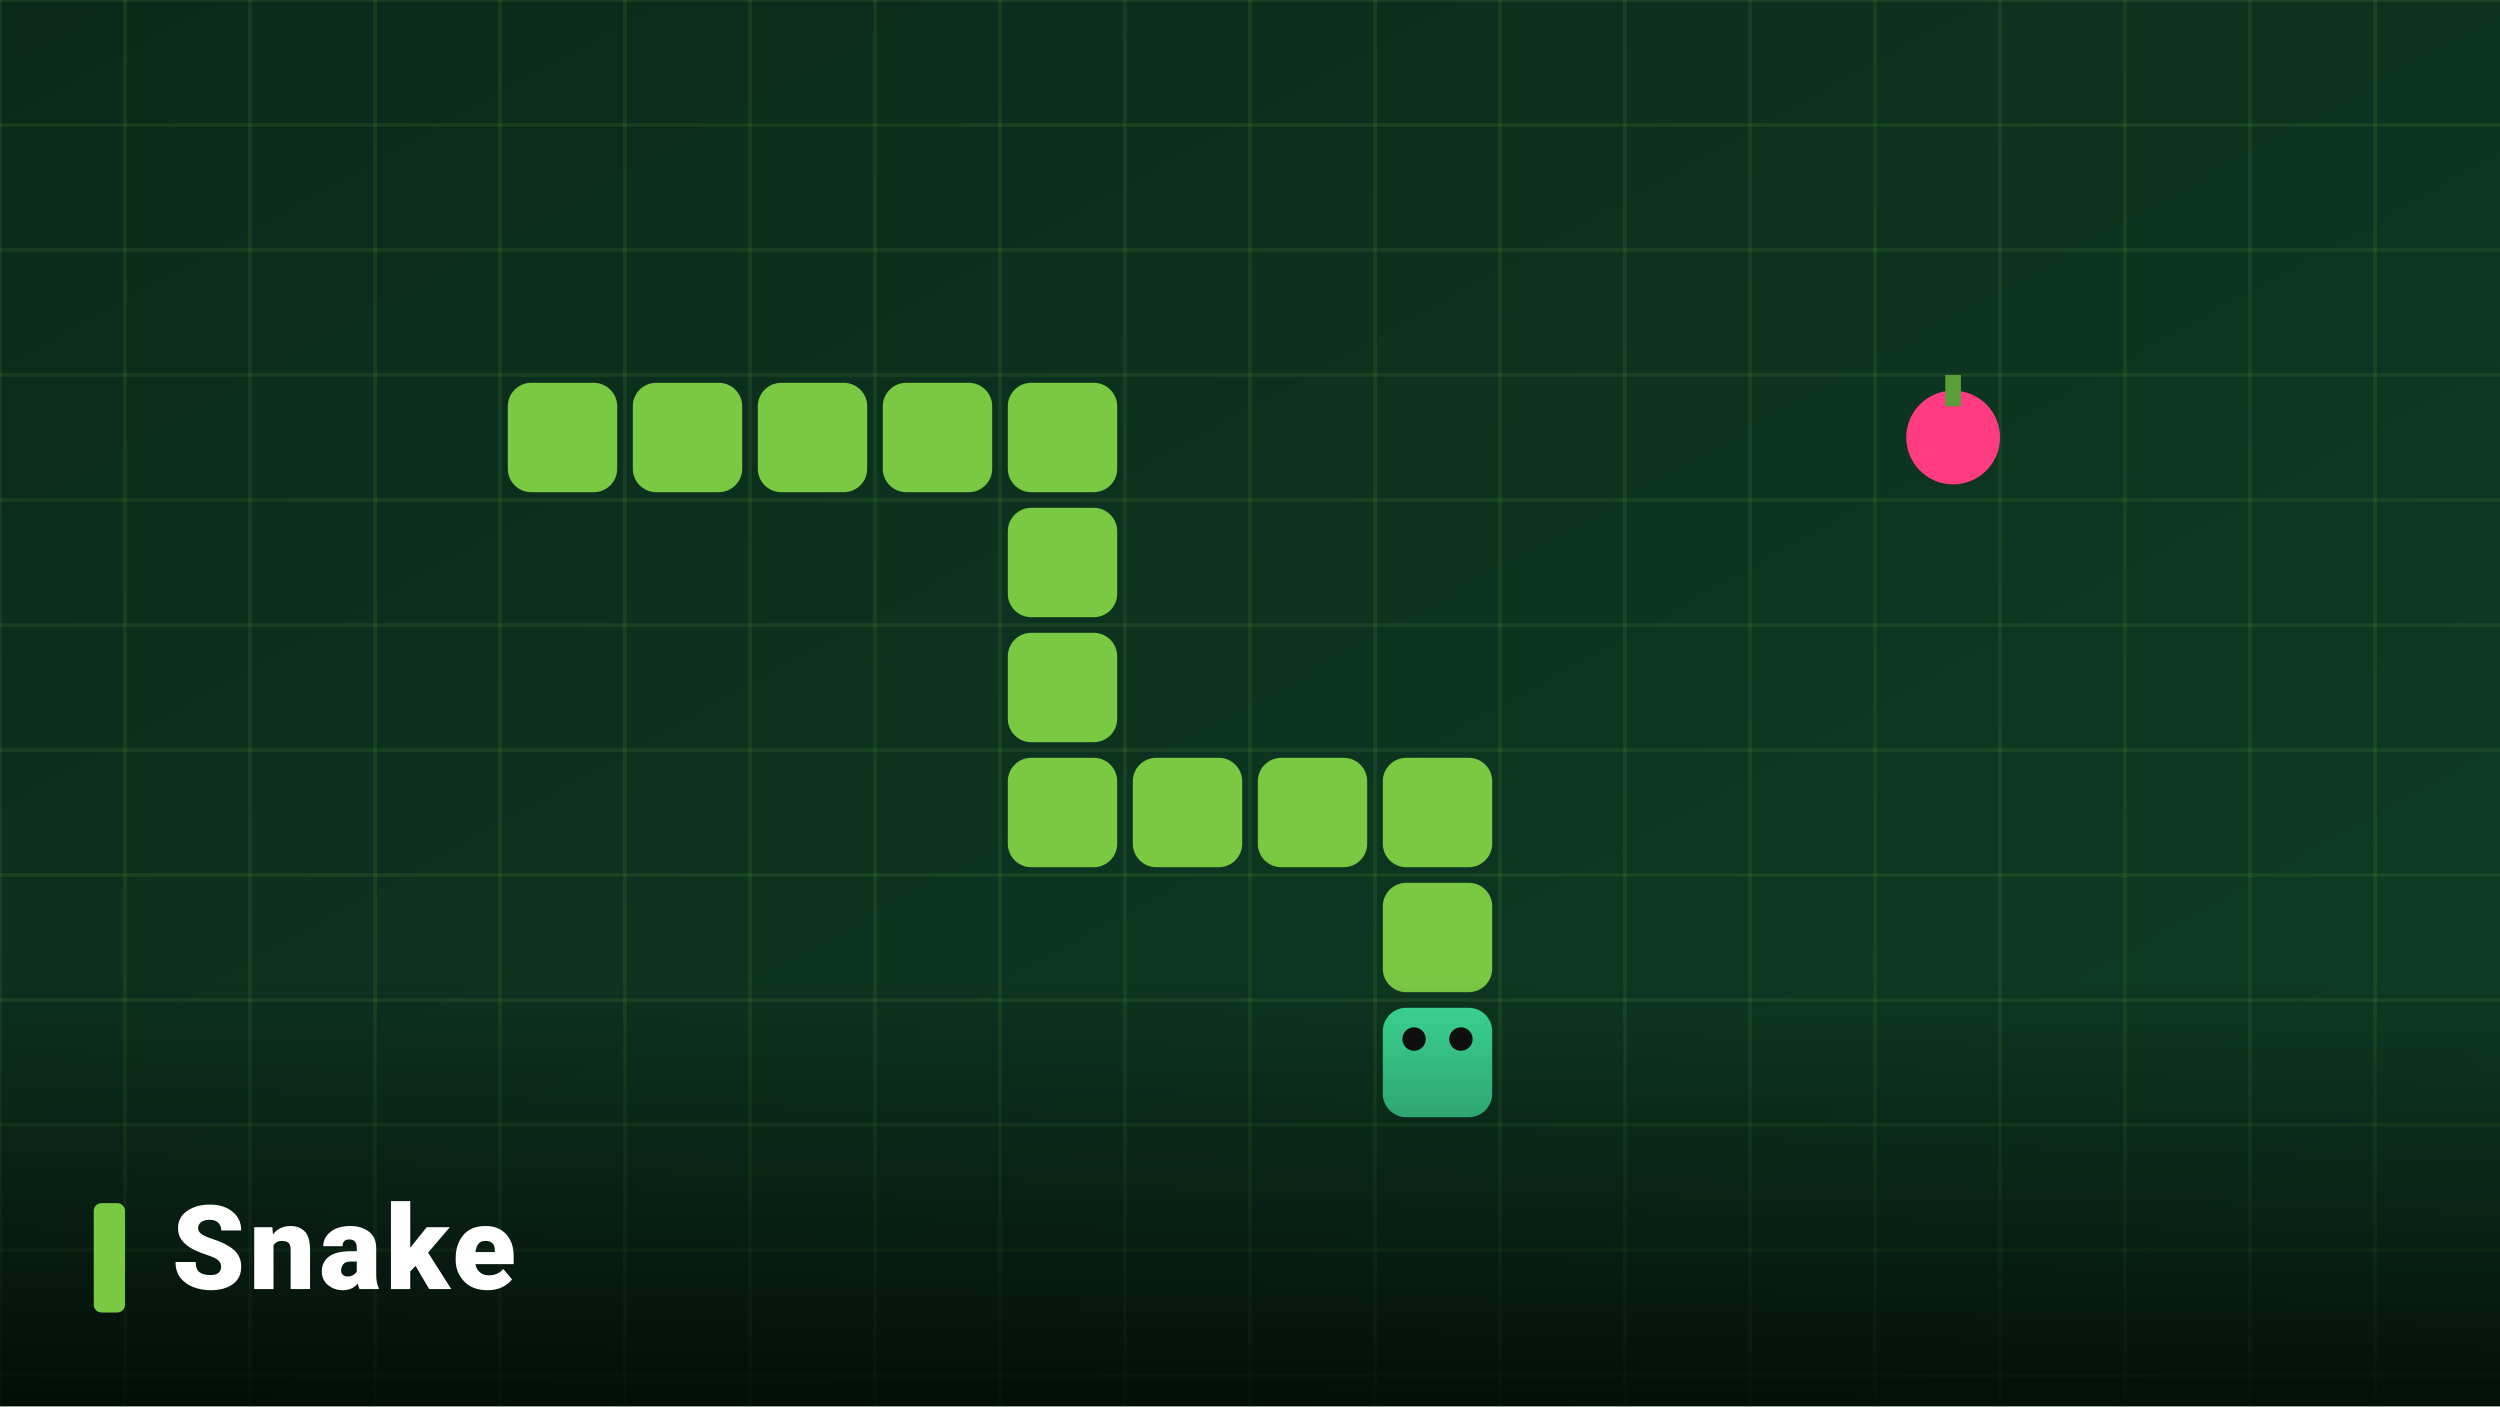
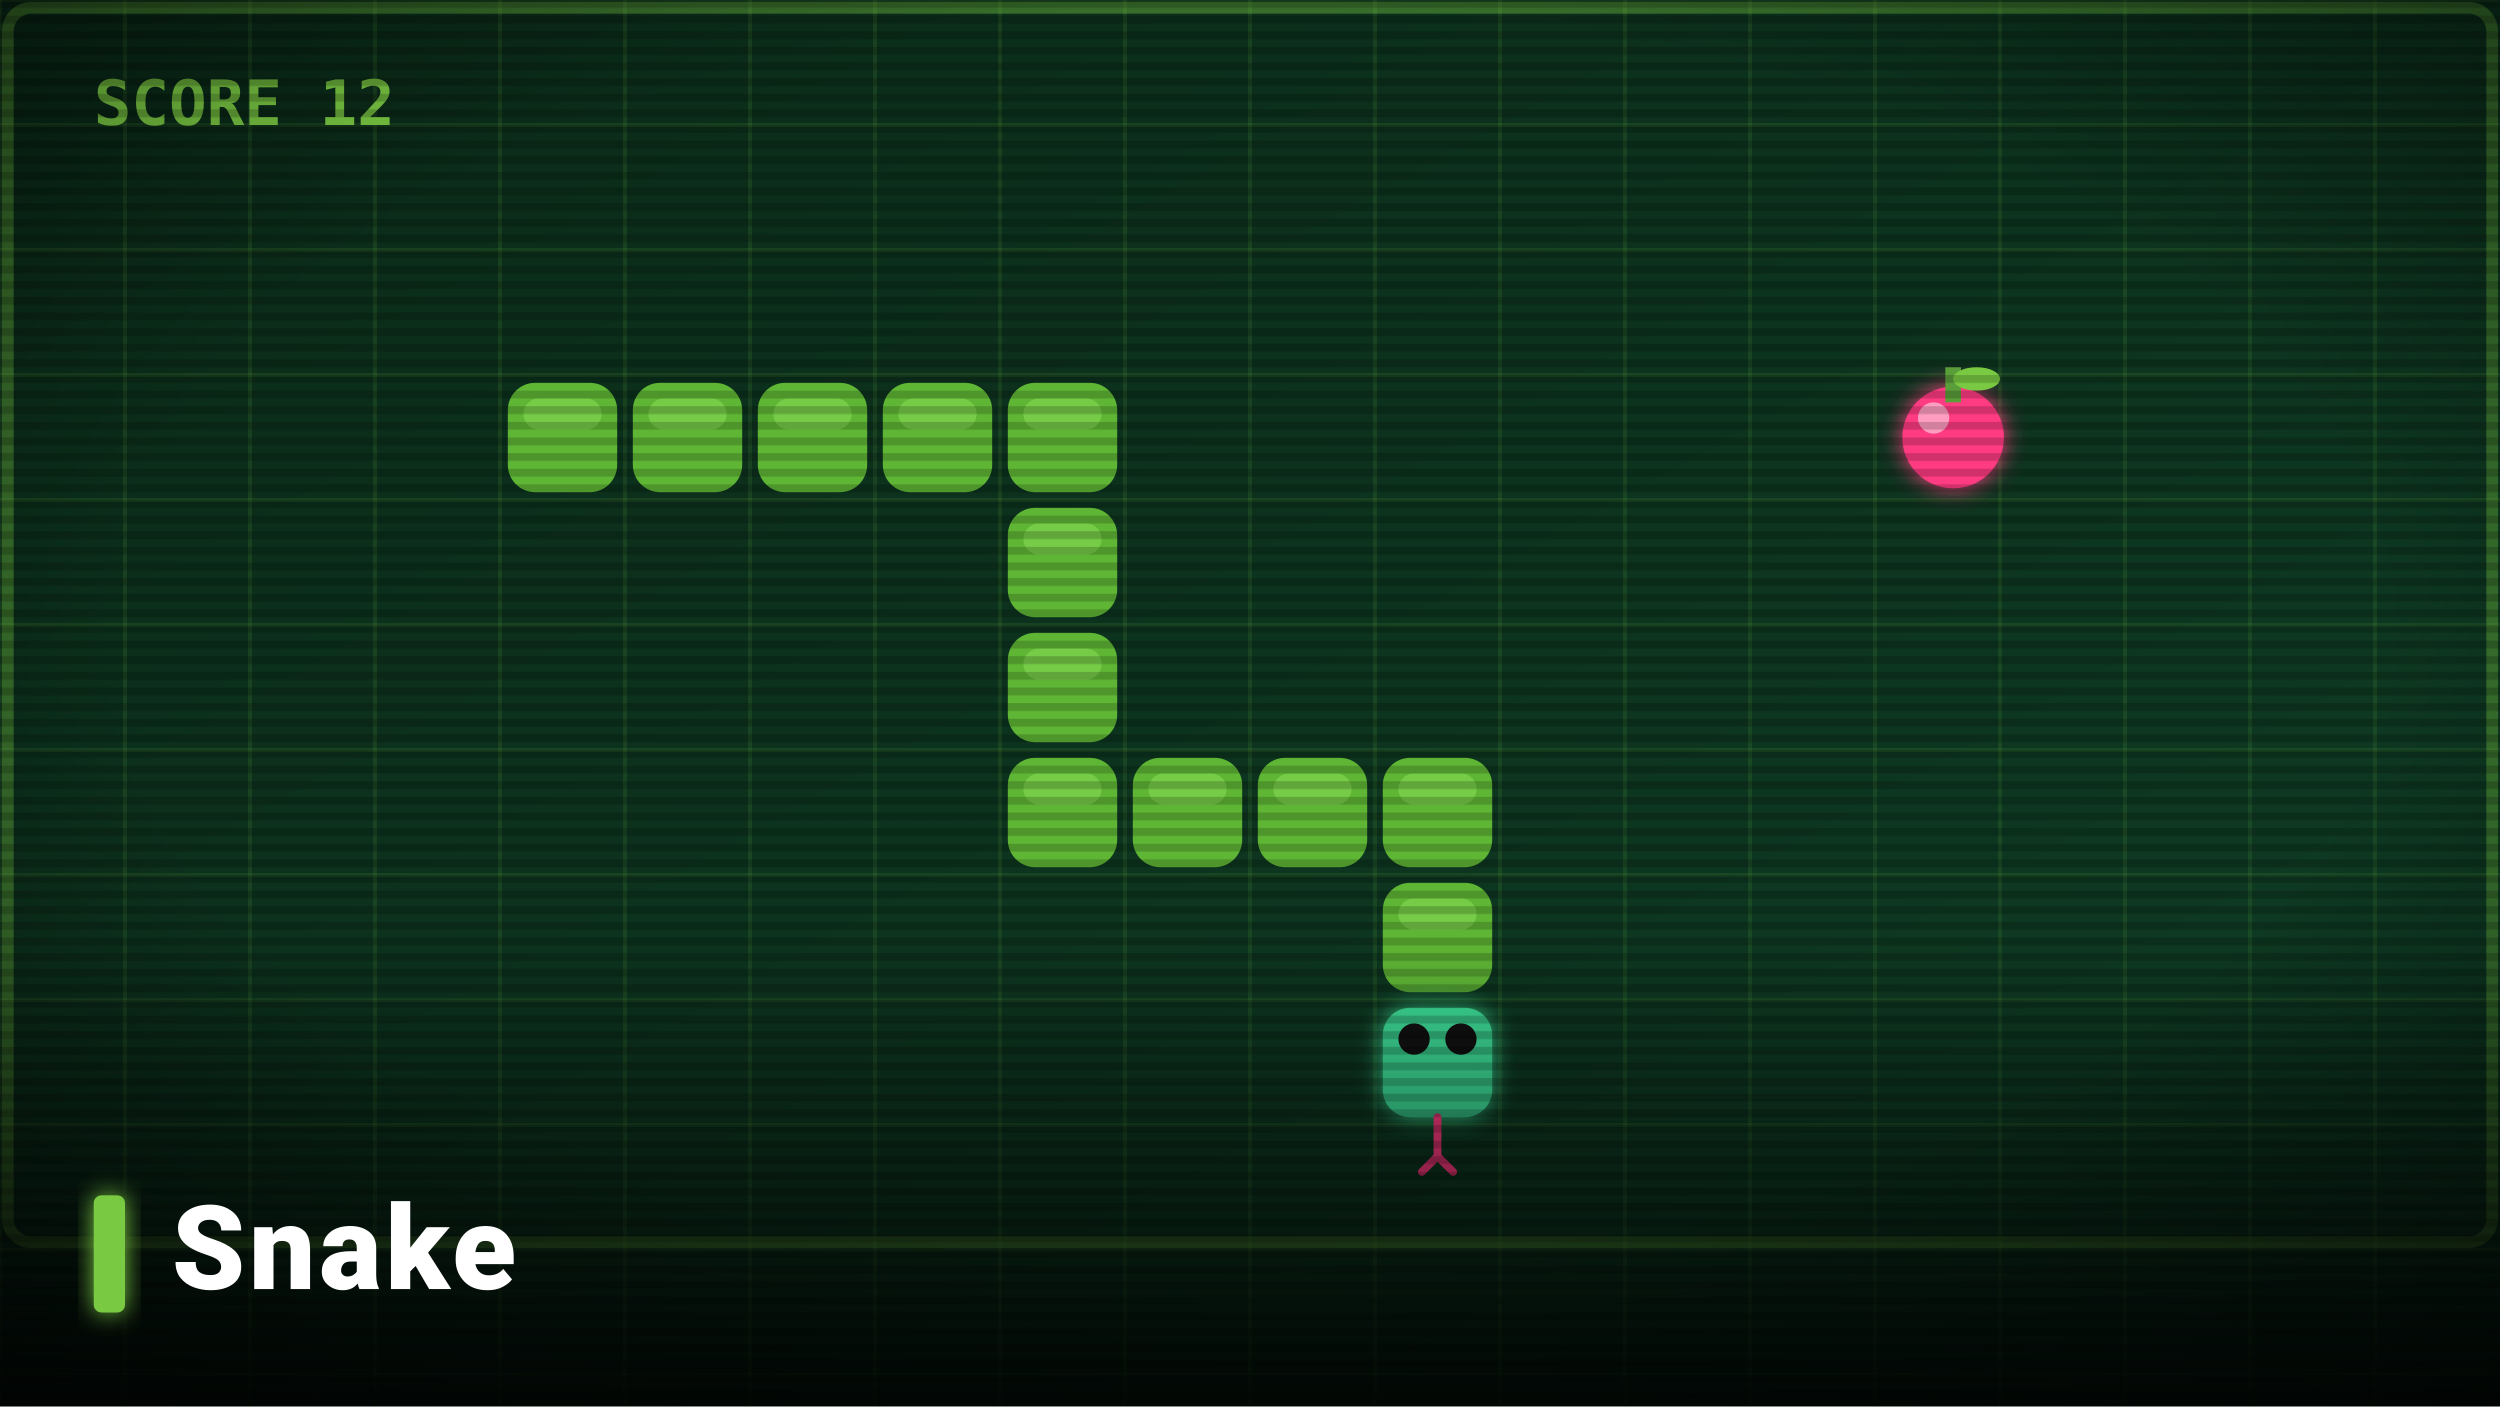
<svg xmlns="http://www.w3.org/2000/svg" viewBox="0 0 640 360" width="640" height="360" role="img" aria-label="Snake">
  <defs>
    <linearGradient id="bg" x1="0" y1="0" x2="1" y2="1">
-       <stop offset="0" stop-color="#0b2a1a" />
+       <stop offset="0" stop-color="#0a2a18" />
      <stop offset="1" stop-color="#0f3d25" />
    </linearGradient>
    <linearGradient id="fade" x1="0" y1="0" x2="0" y2="1">
      <stop offset="0" stop-color="#000" stop-opacity="0" />
-       <stop offset="1" stop-color="#000" stop-opacity=".75" />
+       <stop offset="1" stop-color="#000" stop-opacity=".85" />
    </linearGradient>
+     <radialGradient id="vig" cx=".5" cy=".45" r=".75">
+       <stop offset=".6" stop-color="#000" stop-opacity="0" />
+       <stop offset="1" stop-color="#000" stop-opacity=".55" />
+     </radialGradient>
+     <pattern id="scan" width="4" height="4" patternUnits="userSpaceOnUse">
+       <rect width="4" height="2" fill="#000" />
+     </pattern>
+     <filter id="glow" x="-50%" y="-50%" width="200%" height="200%">
+       <feGaussianBlur stdDeviation="3" result="b" />
+       <feMerge>
+         <feMergeNode in="b" />
+         <feMergeNode in="SourceGraphic" />
+       </feMerge>
+     </filter>
+     <filter id="soft" x="-50%" y="-50%" width="200%" height="200%">
+       <feGaussianBlur stdDeviation="18" />
+     </filter>
+     <filter id="shadow" x="-20%" y="-20%" width="140%" height="140%">
+       <feDropShadow dx="0" dy="6" stdDeviation="5" flood-color="#000" flood-opacity=".5" />
+     </filter>
  </defs>
  <rect width="640" height="360" fill="url(#bg)" />
-   <line x1="0" y1="0" x2="0" y2="360" stroke="#7ac943" stroke-width="1" stroke-linecap="round" opacity="0.1" />
-   <line x1="32" y1="0" x2="32" y2="360" stroke="#7ac943" stroke-width="1" stroke-linecap="round" opacity="0.1" />
-   <line x1="64" y1="0" x2="64" y2="360" stroke="#7ac943" stroke-width="1" stroke-linecap="round" opacity="0.1" />
-   <line x1="96" y1="0" x2="96" y2="360" stroke="#7ac943" stroke-width="1" stroke-linecap="round" opacity="0.1" />
-   <line x1="128" y1="0" x2="128" y2="360" stroke="#7ac943" stroke-width="1" stroke-linecap="round" opacity="0.1" />
-   <line x1="160" y1="0" x2="160" y2="360" stroke="#7ac943" stroke-width="1" stroke-linecap="round" opacity="0.1" />
-   <line x1="192" y1="0" x2="192" y2="360" stroke="#7ac943" stroke-width="1" stroke-linecap="round" opacity="0.1" />
-   <line x1="224" y1="0" x2="224" y2="360" stroke="#7ac943" stroke-width="1" stroke-linecap="round" opacity="0.1" />
-   <line x1="256" y1="0" x2="256" y2="360" stroke="#7ac943" stroke-width="1" stroke-linecap="round" opacity="0.1" />
-   <line x1="288" y1="0" x2="288" y2="360" stroke="#7ac943" stroke-width="1" stroke-linecap="round" opacity="0.1" />
-   <line x1="320" y1="0" x2="320" y2="360" stroke="#7ac943" stroke-width="1" stroke-linecap="round" opacity="0.1" />
-   <line x1="352" y1="0" x2="352" y2="360" stroke="#7ac943" stroke-width="1" stroke-linecap="round" opacity="0.1" />
-   <line x1="384" y1="0" x2="384" y2="360" stroke="#7ac943" stroke-width="1" stroke-linecap="round" opacity="0.1" />
-   <line x1="416" y1="0" x2="416" y2="360" stroke="#7ac943" stroke-width="1" stroke-linecap="round" opacity="0.1" />
-   <line x1="448" y1="0" x2="448" y2="360" stroke="#7ac943" stroke-width="1" stroke-linecap="round" opacity="0.1" />
-   <line x1="480" y1="0" x2="480" y2="360" stroke="#7ac943" stroke-width="1" stroke-linecap="round" opacity="0.1" />
-   <line x1="512" y1="0" x2="512" y2="360" stroke="#7ac943" stroke-width="1" stroke-linecap="round" opacity="0.1" />
-   <line x1="544" y1="0" x2="544" y2="360" stroke="#7ac943" stroke-width="1" stroke-linecap="round" opacity="0.1" />
-   <line x1="576" y1="0" x2="576" y2="360" stroke="#7ac943" stroke-width="1" stroke-linecap="round" opacity="0.1" />
-   <line x1="608" y1="0" x2="608" y2="360" stroke="#7ac943" stroke-width="1" stroke-linecap="round" opacity="0.1" />
-   <line x1="0" y1="0" x2="640" y2="0" stroke="#7ac943" stroke-width="1" stroke-linecap="round" opacity="0.1" />
-   <line x1="0" y1="32" x2="640" y2="32" stroke="#7ac943" stroke-width="1" stroke-linecap="round" opacity="0.1" />
-   <line x1="0" y1="64" x2="640" y2="64" stroke="#7ac943" stroke-width="1" stroke-linecap="round" opacity="0.1" />
-   <line x1="0" y1="96" x2="640" y2="96" stroke="#7ac943" stroke-width="1" stroke-linecap="round" opacity="0.1" />
-   <line x1="0" y1="128" x2="640" y2="128" stroke="#7ac943" stroke-width="1" stroke-linecap="round" opacity="0.1" />
-   <line x1="0" y1="160" x2="640" y2="160" stroke="#7ac943" stroke-width="1" stroke-linecap="round" opacity="0.1" />
-   <line x1="0" y1="192" x2="640" y2="192" stroke="#7ac943" stroke-width="1" stroke-linecap="round" opacity="0.1" />
-   <line x1="0" y1="224" x2="640" y2="224" stroke="#7ac943" stroke-width="1" stroke-linecap="round" opacity="0.1" />
-   <line x1="0" y1="256" x2="640" y2="256" stroke="#7ac943" stroke-width="1" stroke-linecap="round" opacity="0.1" />
-   <line x1="0" y1="288" x2="640" y2="288" stroke="#7ac943" stroke-width="1" stroke-linecap="round" opacity="0.1" />
-   <line x1="0" y1="320" x2="640" y2="320" stroke="#7ac943" stroke-width="1" stroke-linecap="round" opacity="0.1" />
-   <line x1="0" y1="352" x2="640" y2="352" stroke="#7ac943" stroke-width="1" stroke-linecap="round" opacity="0.1" />
-   <rect x="130" y="98" width="28" height="28" fill="#7ac943" rx="6" opacity="1" />
-   <rect x="162" y="98" width="28" height="28" fill="#7ac943" rx="6" opacity="1" />
-   <rect x="194" y="98" width="28" height="28" fill="#7ac943" rx="6" opacity="1" />
-   <rect x="226" y="98" width="28" height="28" fill="#7ac943" rx="6" opacity="1" />
-   <rect x="258" y="98" width="28" height="28" fill="#7ac943" rx="6" opacity="1" />
-   <rect x="258" y="130" width="28" height="28" fill="#7ac943" rx="6" opacity="1" />
-   <rect x="258" y="162" width="28" height="28" fill="#7ac943" rx="6" opacity="1" />
-   <rect x="258" y="194" width="28" height="28" fill="#7ac943" rx="6" opacity="1" />
-   <rect x="290" y="194" width="28" height="28" fill="#7ac943" rx="6" opacity="1" />
-   <rect x="322" y="194" width="28" height="28" fill="#7ac943" rx="6" opacity="1" />
-   <rect x="354" y="194" width="28" height="28" fill="#7ac943" rx="6" opacity="1" />
-   <rect x="354" y="226" width="28" height="28" fill="#7ac943" rx="6" opacity="1" />
-   <rect x="354" y="258" width="28" height="28" fill="#3ddc97" rx="6" opacity="1" />
-   <circle cx="362" cy="266" r="3" fill="#111" opacity="1" />
-   <circle cx="374" cy="266" r="3" fill="#111" opacity="1" />
-   <circle cx="500" cy="112" r="12" fill="#ff3b81" opacity="1" />
-   <rect x="498" y="96" width="4" height="8" fill="#5a9e3a" rx="0" opacity="1" />
-   <rect x="0" y="250" width="640" height="110" fill="url(#fade)" />
-   <rect x="24" y="308" width="8" height="28" fill="#7ac943" rx="2" />
+   <line x1="0" y1="0" x2="0" y2="360" stroke="#7ac943" stroke-width="1" stroke-linecap="round" opacity="0.12" />
+   <line x1="32" y1="0" x2="32" y2="360" stroke="#7ac943" stroke-width="1" stroke-linecap="round" opacity="0.12" />
+   <line x1="64" y1="0" x2="64" y2="360" stroke="#7ac943" stroke-width="1" stroke-linecap="round" opacity="0.12" />
+   <line x1="96" y1="0" x2="96" y2="360" stroke="#7ac943" stroke-width="1" stroke-linecap="round" opacity="0.12" />
+   <line x1="128" y1="0" x2="128" y2="360" stroke="#7ac943" stroke-width="1" stroke-linecap="round" opacity="0.12" />
+   <line x1="160" y1="0" x2="160" y2="360" stroke="#7ac943" stroke-width="1" stroke-linecap="round" opacity="0.12" />
+   <line x1="192" y1="0" x2="192" y2="360" stroke="#7ac943" stroke-width="1" stroke-linecap="round" opacity="0.12" />
+   <line x1="224" y1="0" x2="224" y2="360" stroke="#7ac943" stroke-width="1" stroke-linecap="round" opacity="0.12" />
+   <line x1="256" y1="0" x2="256" y2="360" stroke="#7ac943" stroke-width="1" stroke-linecap="round" opacity="0.12" />
+   <line x1="288" y1="0" x2="288" y2="360" stroke="#7ac943" stroke-width="1" stroke-linecap="round" opacity="0.12" />
+   <line x1="320" y1="0" x2="320" y2="360" stroke="#7ac943" stroke-width="1" stroke-linecap="round" opacity="0.12" />
+   <line x1="352" y1="0" x2="352" y2="360" stroke="#7ac943" stroke-width="1" stroke-linecap="round" opacity="0.12" />
+   <line x1="384" y1="0" x2="384" y2="360" stroke="#7ac943" stroke-width="1" stroke-linecap="round" opacity="0.12" />
+   <line x1="416" y1="0" x2="416" y2="360" stroke="#7ac943" stroke-width="1" stroke-linecap="round" opacity="0.12" />
+   <line x1="448" y1="0" x2="448" y2="360" stroke="#7ac943" stroke-width="1" stroke-linecap="round" opacity="0.12" />
+   <line x1="480" y1="0" x2="480" y2="360" stroke="#7ac943" stroke-width="1" stroke-linecap="round" opacity="0.12" />
+   <line x1="512" y1="0" x2="512" y2="360" stroke="#7ac943" stroke-width="1" stroke-linecap="round" opacity="0.12" />
+   <line x1="544" y1="0" x2="544" y2="360" stroke="#7ac943" stroke-width="1" stroke-linecap="round" opacity="0.12" />
+   <line x1="576" y1="0" x2="576" y2="360" stroke="#7ac943" stroke-width="1" stroke-linecap="round" opacity="0.12" />
+   <line x1="608" y1="0" x2="608" y2="360" stroke="#7ac943" stroke-width="1" stroke-linecap="round" opacity="0.12" />
+   <line x1="0" y1="0" x2="640" y2="0" stroke="#7ac943" stroke-width="1" stroke-linecap="round" opacity="0.12" />
+   <line x1="0" y1="32" x2="640" y2="32" stroke="#7ac943" stroke-width="1" stroke-linecap="round" opacity="0.12" />
+   <line x1="0" y1="64" x2="640" y2="64" stroke="#7ac943" stroke-width="1" stroke-linecap="round" opacity="0.12" />
+   <line x1="0" y1="96" x2="640" y2="96" stroke="#7ac943" stroke-width="1" stroke-linecap="round" opacity="0.12" />
+   <line x1="0" y1="128" x2="640" y2="128" stroke="#7ac943" stroke-width="1" stroke-linecap="round" opacity="0.12" />
+   <line x1="0" y1="160" x2="640" y2="160" stroke="#7ac943" stroke-width="1" stroke-linecap="round" opacity="0.12" />
+   <line x1="0" y1="192" x2="640" y2="192" stroke="#7ac943" stroke-width="1" stroke-linecap="round" opacity="0.12" />
+   <line x1="0" y1="224" x2="640" y2="224" stroke="#7ac943" stroke-width="1" stroke-linecap="round" opacity="0.12" />
+   <line x1="0" y1="256" x2="640" y2="256" stroke="#7ac943" stroke-width="1" stroke-linecap="round" opacity="0.12" />
+   <line x1="0" y1="288" x2="640" y2="288" stroke="#7ac943" stroke-width="1" stroke-linecap="round" opacity="0.12" />
+   <line x1="0" y1="320" x2="640" y2="320" stroke="#7ac943" stroke-width="1" stroke-linecap="round" opacity="0.12" />
+   <line x1="0" y1="352" x2="640" y2="352" stroke="#7ac943" stroke-width="1" stroke-linecap="round" opacity="0.12" />
+   <rect x="2" y="2" width="636" height="316" fill="none" rx="6" opacity="1" stroke="#7ac943" stroke-opacity=".4" stroke-width="3" />
+   <rect x="130" y="98" width="28" height="28" fill="#5fb635" rx="7" opacity="1" />
+   <rect x="134" y="102" width="20" height="8" fill="#8ee05a" rx="4" opacity="0.5" />
+   <rect x="162" y="98" width="28" height="28" fill="#5fb635" rx="7" opacity="1" />
+   <rect x="166" y="102" width="20" height="8" fill="#8ee05a" rx="4" opacity="0.5" />
+   <rect x="194" y="98" width="28" height="28" fill="#5fb635" rx="7" opacity="1" />
+   <rect x="198" y="102" width="20" height="8" fill="#8ee05a" rx="4" opacity="0.5" />
+   <rect x="226" y="98" width="28" height="28" fill="#5fb635" rx="7" opacity="1" />
+   <rect x="230" y="102" width="20" height="8" fill="#8ee05a" rx="4" opacity="0.5" />
+   <rect x="258" y="98" width="28" height="28" fill="#5fb635" rx="7" opacity="1" />
+   <rect x="262" y="102" width="20" height="8" fill="#8ee05a" rx="4" opacity="0.5" />
+   <rect x="258" y="130" width="28" height="28" fill="#5fb635" rx="7" opacity="1" />
+   <rect x="262" y="134" width="20" height="8" fill="#8ee05a" rx="4" opacity="0.5" />
+   <rect x="258" y="162" width="28" height="28" fill="#5fb635" rx="7" opacity="1" />
+   <rect x="262" y="166" width="20" height="8" fill="#8ee05a" rx="4" opacity="0.5" />
+   <rect x="258" y="194" width="28" height="28" fill="#5fb635" rx="7" opacity="1" />
+   <rect x="262" y="198" width="20" height="8" fill="#8ee05a" rx="4" opacity="0.5" />
+   <rect x="290" y="194" width="28" height="28" fill="#5fb635" rx="7" opacity="1" />
+   <rect x="294" y="198" width="20" height="8" fill="#8ee05a" rx="4" opacity="0.5" />
+   <rect x="322" y="194" width="28" height="28" fill="#5fb635" rx="7" opacity="1" />
+   <rect x="326" y="198" width="20" height="8" fill="#8ee05a" rx="4" opacity="0.5" />
+   <rect x="354" y="194" width="28" height="28" fill="#5fb635" rx="7" opacity="1" />
+   <rect x="358" y="198" width="20" height="8" fill="#8ee05a" rx="4" opacity="0.5" />
+   <rect x="354" y="226" width="28" height="28" fill="#5fb635" rx="7" opacity="1" />
+   <rect x="358" y="230" width="20" height="8" fill="#8ee05a" rx="4" opacity="0.5" />
+   <rect x="354" y="258" width="28" height="28" fill="#3ddc97" rx="7" opacity="1" filter="url(#glow)" />
+   <circle cx="362" cy="266" r="4" fill="#111" opacity="1" />
+   <circle cx="374" cy="266" r="4" fill="#111" opacity="1" />
+   <path d="M 368 286 L 368 296 L 364 300 M 368 296 L 372 300" fill="none" stroke="#ff3b81" stroke-width="2" stroke-linecap="round" stroke-linejoin="round" opacity="1" />
+   <g>
+     <circle cx="500" cy="112" r="13" fill="#ff3b81" opacity="1" filter="url(#glow)" />
+     <circle cx="495" cy="107" r="4" fill="#fff" opacity="0.5" />
+     <rect x="498" y="94" width="4" height="9" fill="#5a9e3a" rx="0" opacity="1" />
+     <ellipse cx="506" cy="97" rx="6" ry="3" fill="#7ac943" opacity="1" />
+   </g>
+   <text x="24" y="32" font-family="monospace" font-weight="bold" font-size="16" fill="#7ac943" opacity="1">SCORE 12</text>
+   <rect width="640" height="360" fill="url(#scan)" opacity=".18" />
+   <rect width="640" height="360" fill="url(#vig)" />
+   <rect x="0" y="240" width="640" height="120" fill="url(#fade)" />
+   <rect x="24" y="306" width="8" height="30" fill="#7ac943" rx="2" filter="url(#glow)" />
  <text x="44" y="330" font-family="ui-sans-serif,system-ui,Segoe UI,Roboto,Helvetica,Arial" font-size="30" font-weight="800" fill="#fff" letter-spacing="1">Snake</text>
</svg>
